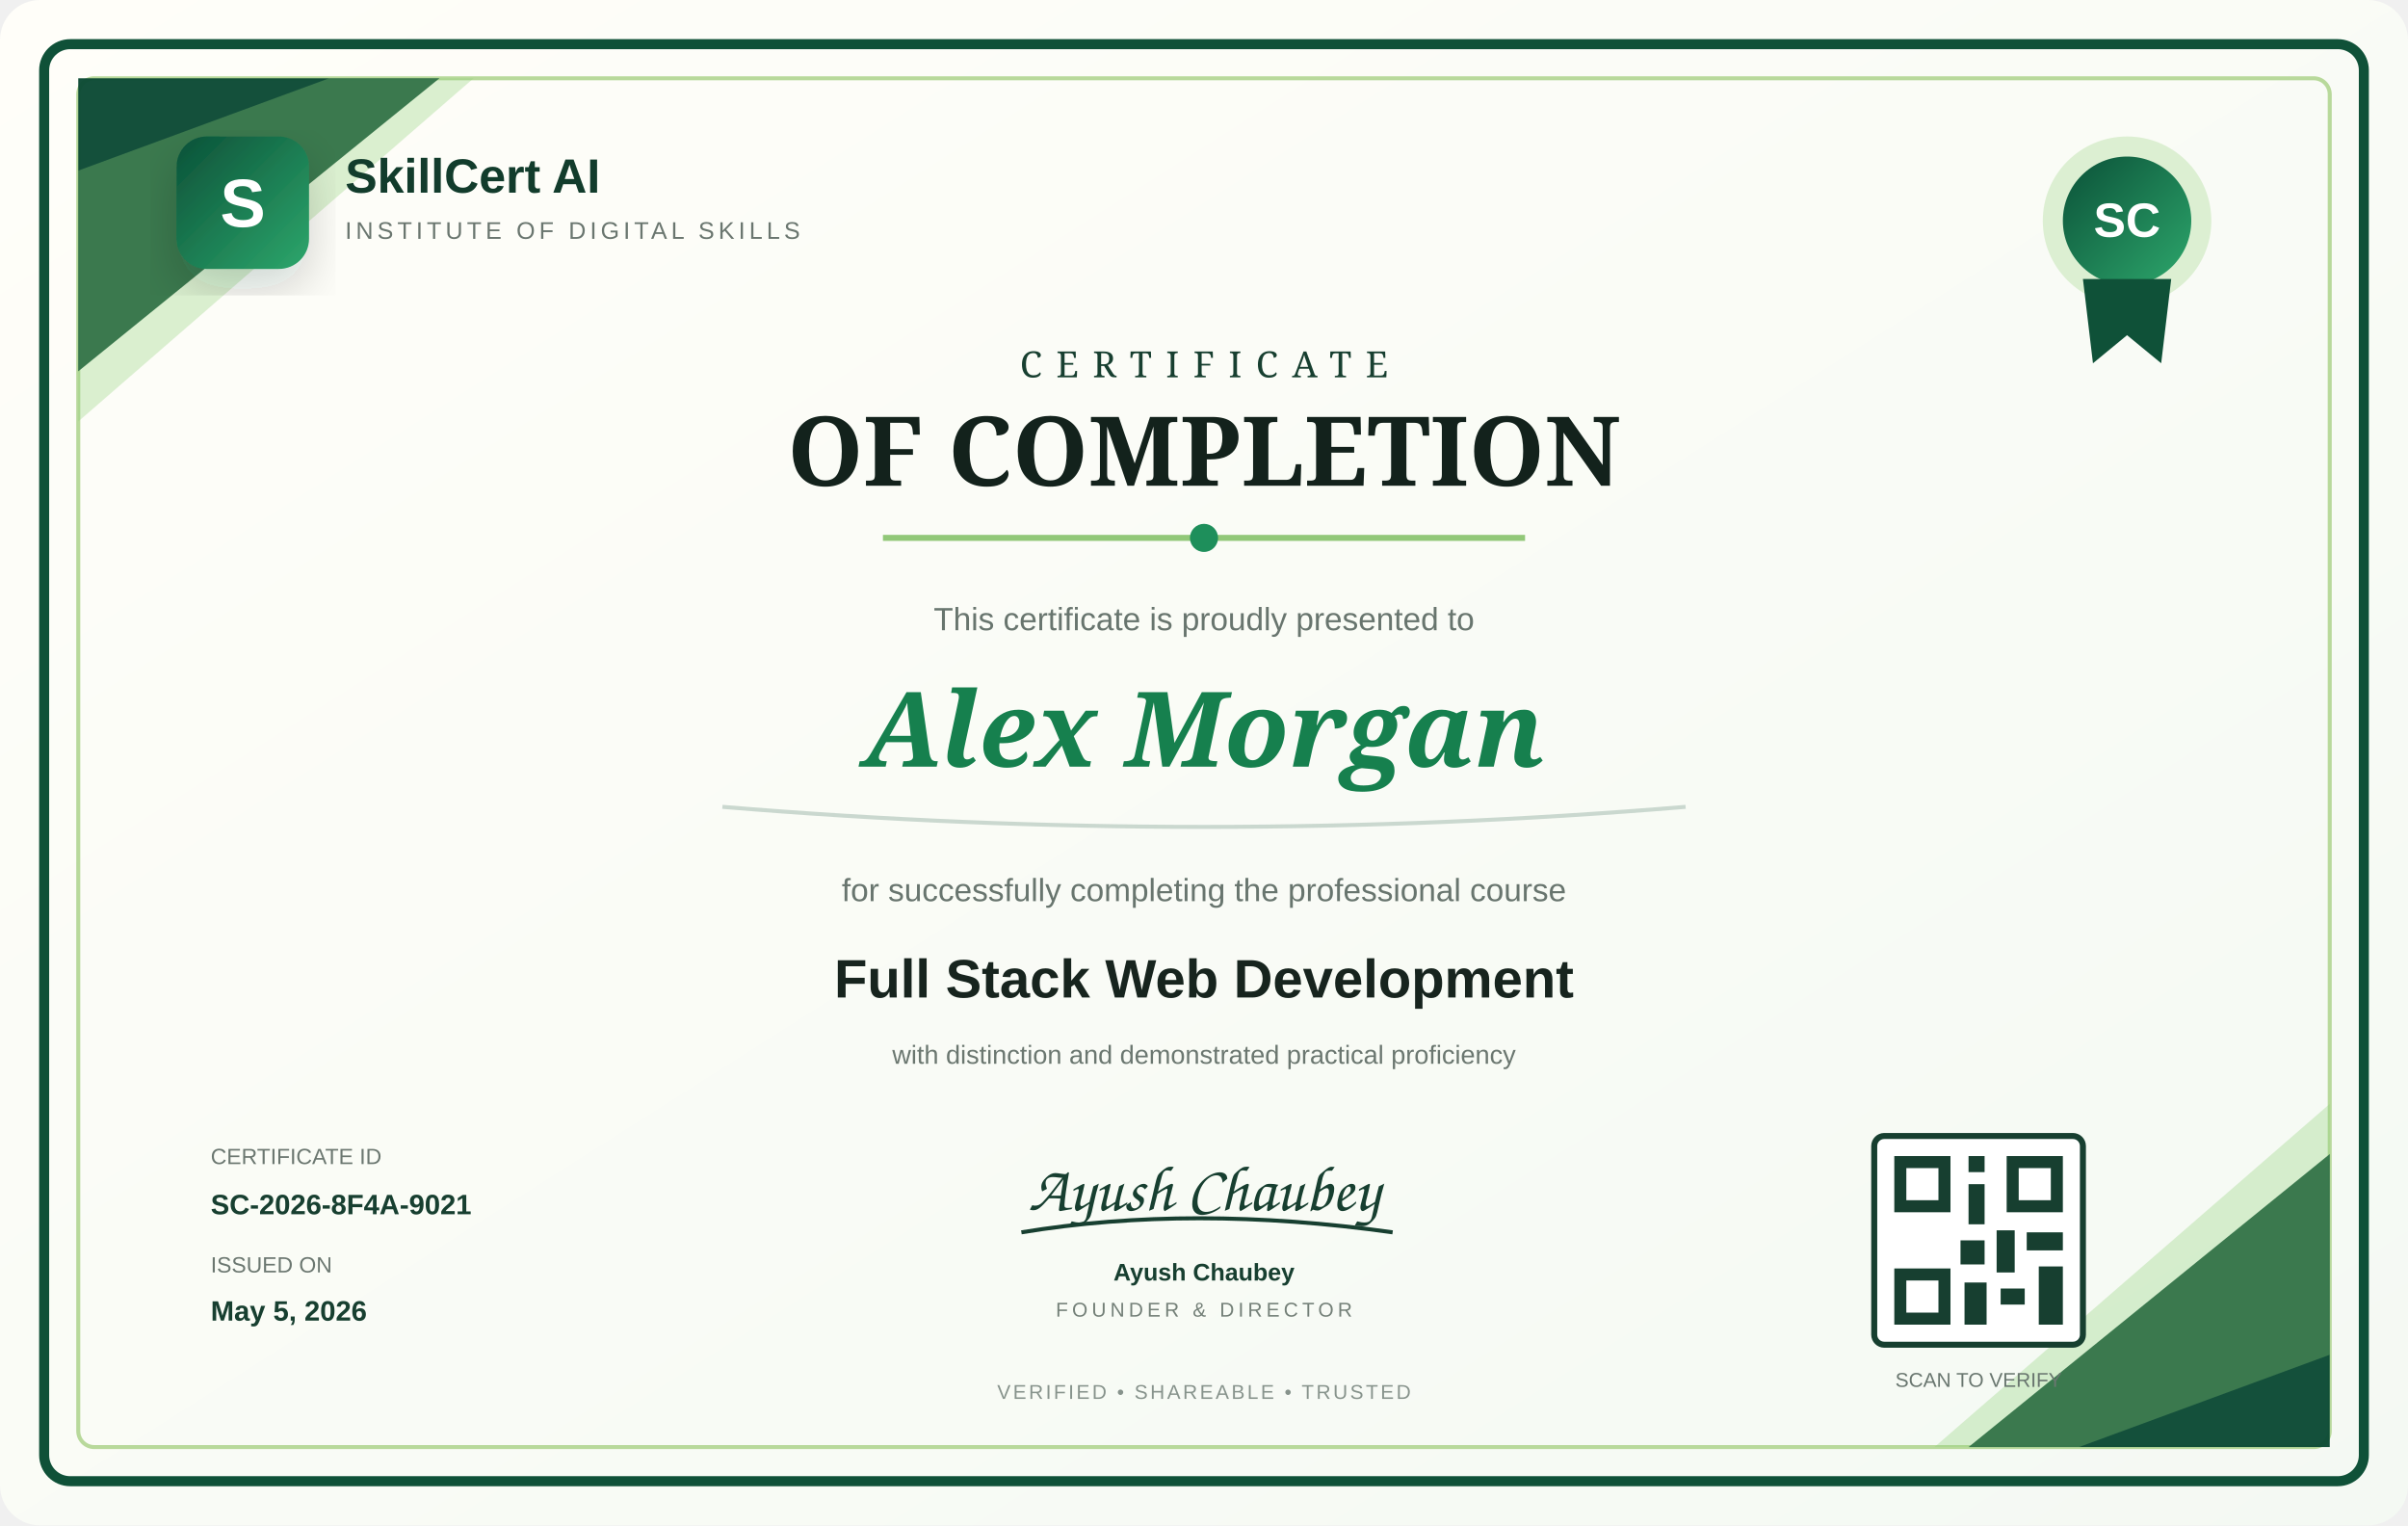
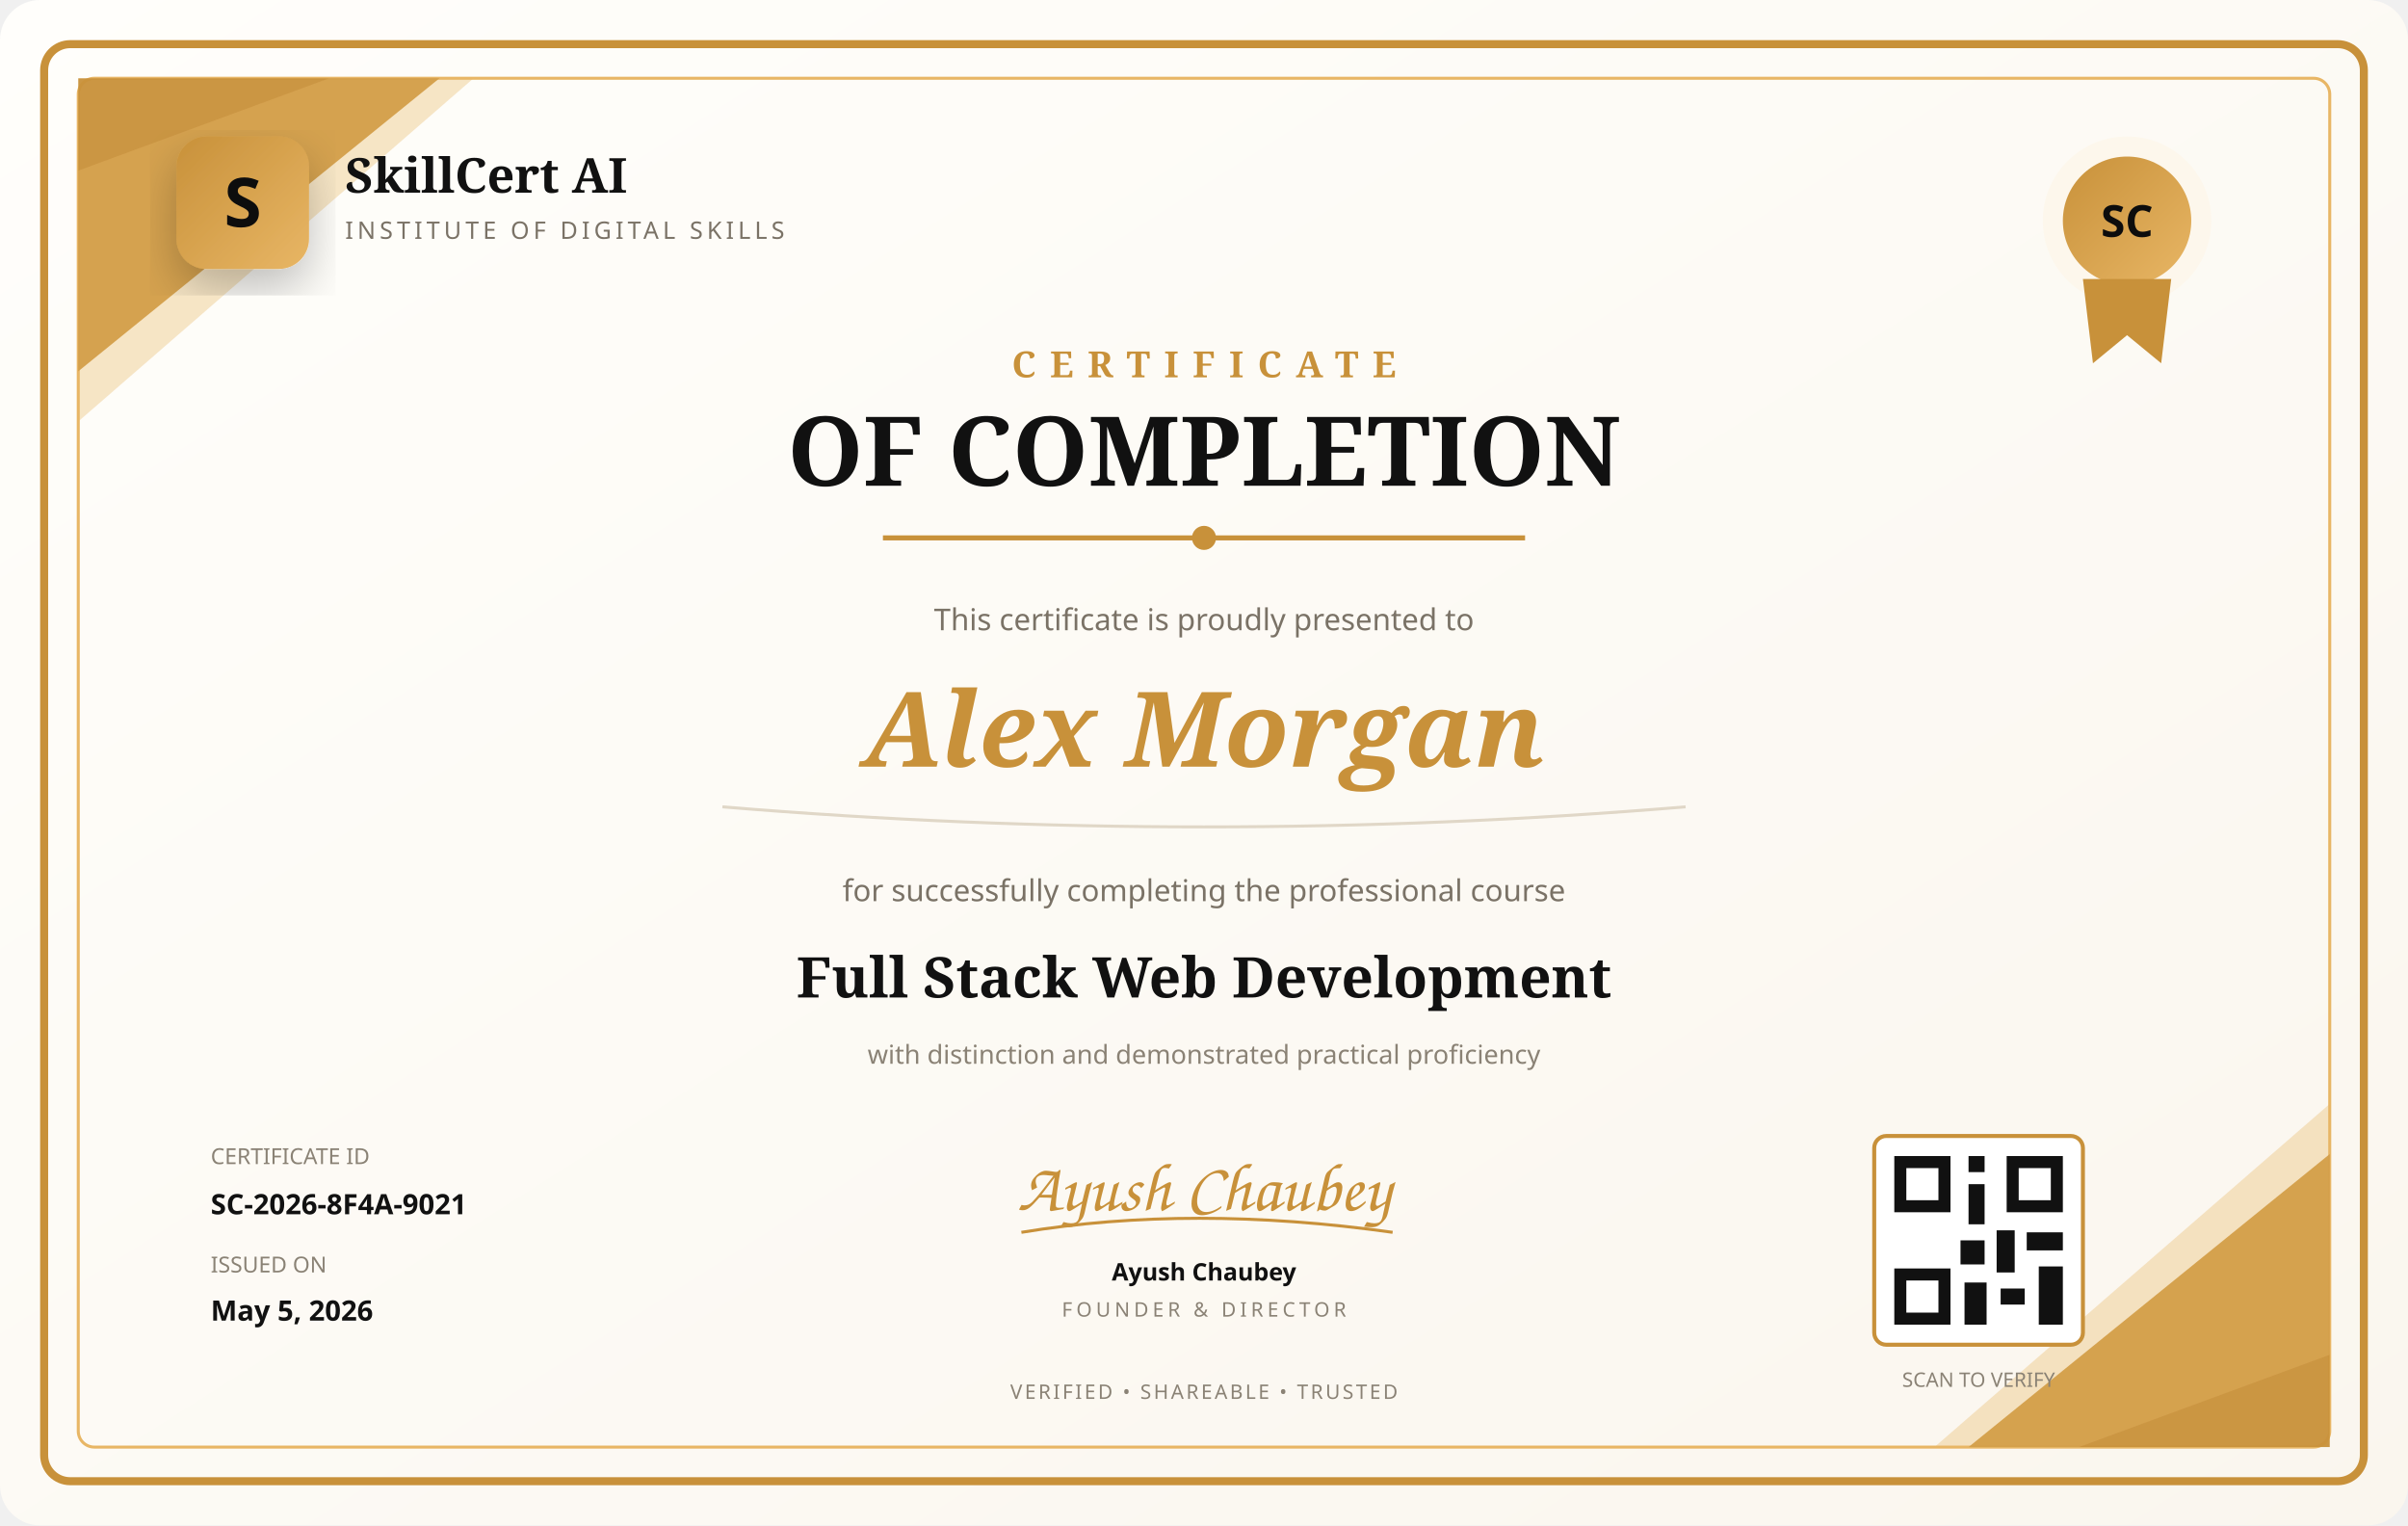
<svg xmlns="http://www.w3.org/2000/svg" width="1200" height="760" viewBox="0 0 1200 760">
  <defs>
    <linearGradient id="paper" x1="0" y1="0" x2="1" y2="1">
-       <stop stop-color="#fffef9" />
-       <stop offset="1" stop-color="#f4f9f3" />
+       <stop stop-color="#fffefb" />
+       <stop offset="1" stop-color="#faf6ee" />
    </linearGradient>
-     <linearGradient id="green" x1="0" y1="0" x2="1" y2="1">
-       <stop stop-color="#0b5138" />
-       <stop offset="1" stop-color="#2da76c" />
+     <linearGradient id="gold" x1="0" y1="0" x2="1" y2="1">
+       <stop stop-color="#C8913A" />
+       <stop offset="1" stop-color="#e8b665" />
+     </linearGradient>
+     <linearGradient id="goldDark" x1="0" y1="0" x2="1" y2="1">
+       <stop stop-color="#9f7028" />
+       <stop offset="1" stop-color="#C8913A" />
    </linearGradient>
    <filter id="shadow" x="-20%" y="-20%" width="140%" height="140%">
-       <feDropShadow dx="0" dy="10" stdDeviation="12" flood-color="#09291d" flood-opacity=".18" />
+       <feDropShadow dx="0" dy="10" stdDeviation="12" flood-color="#000000" flood-opacity=".25" />
    </filter>
  </defs>
  <rect width="1200" height="760" rx="20" fill="url(#paper)" />
-   <rect x="22" y="22" width="1156" height="716" rx="13" fill="none" stroke="#0f5138" stroke-width="5" />
-   <rect x="39" y="39" width="1122" height="682" rx="8" fill="none" stroke="#b8d99b" stroke-width="2" />
-   <path d="M39 185V39h180L39 185Z" fill="#0d4b35" opacity=".97" />
-   <path d="M1161 575v146H981l180-146Z" fill="#0d4b35" opacity=".97" />
-   <path d="M39 210V85l125-46h72L39 210Z" fill="#8fcf78" opacity=".32" />
-   <path d="M1161 550v125l-125 46h-72l197-171Z" fill="#8fcf78" opacity=".32" />
+   <rect x="22" y="22" width="1156" height="716" rx="13" fill="none" stroke="#C8913A" stroke-width="4" />
+   <rect x="39" y="39" width="1122" height="682" rx="8" fill="none" stroke="#e8b665" stroke-width="1.5" />
+   <path d="M39 185V39h180L39 185Z" fill="#C8913A" opacity=".95" />
+   <path d="M1161 575v146H981l180-146Z" fill="#C8913A" opacity=".95" />
+   <path d="M39 210V85l125-46h72L39 210Z" fill="#e8b665" opacity=".35" />
+   <path d="M1161 550v125l-125 46h-72l197-171Z" fill="#e8b665" opacity=".35" />
  <g transform="translate(88 68)">
-     <rect width="66" height="66" rx="15" fill="url(#green)" filter="url(#shadow)" />
-     <text x="33" y="45" text-anchor="middle" fill="white" font-family="Arial, sans-serif" font-weight="700" font-size="34">S</text>
-     <text x="84" y="28" fill="#123c2c" font-family="Arial, sans-serif" font-size="24" font-weight="700">SkillCert AI</text>
-     <text x="84" y="51" fill="#6a766f" font-family="Arial, sans-serif" font-size="12" letter-spacing="2">INSTITUTE OF DIGITAL SKILLS</text>
+     <rect width="66" height="66" rx="15" fill="url(#gold)" filter="url(#shadow)" />
+     <text x="33" y="45" text-anchor="middle" fill="#0D0D0D" font-family="'Poppins', sans-serif" font-weight="900" font-size="34">S</text>
+     <text x="84" y="28" fill="#111111" font-family="'Playfair Display', Georgia, serif" font-size="24" font-weight="700">SkillCert AI</text>
+     <text x="84" y="51" fill="#7a7266" font-family="'Poppins', sans-serif" font-size="12" letter-spacing="2">INSTITUTE OF DIGITAL SKILLS</text>
  </g>
  <g transform="translate(1018 68)">
-     <circle cx="42" cy="42" r="42" fill="#dcefd2" />
-     <circle cx="42" cy="42" r="32" fill="url(#green)" />
-     <text x="42" y="50" text-anchor="middle" fill="#fff" font-family="Arial, sans-serif" font-size="24" font-weight="700">SC</text>
-     <path d="M20 71l5 42 17-14 17 14 5-42" fill="#0f5138" />
+     <circle cx="42" cy="42" r="42" fill="#fdf7ec" />
+     <circle cx="42" cy="42" r="32" fill="url(#gold)" />
+     <text x="42" y="50" text-anchor="middle" fill="#0D0D0D" font-family="'Poppins', sans-serif" font-size="22" font-weight="800">SC</text>
+     <path d="M20 71l5 42 17-14 17 14 5-42" fill="#C8913A" />
  </g>
-   <text x="600" y="188" text-anchor="middle" fill="#173f30" font-family="Georgia, serif" font-size="18" letter-spacing="7">CERTIFICATE</text>
-   <text x="600" y="242" text-anchor="middle" fill="#13221c" font-family="Georgia, serif" font-size="48" font-weight="700">OF COMPLETION</text>
-   <line x1="440" y1="268" x2="760" y2="268" stroke="#91c878" stroke-width="3" />
-   <circle cx="600" cy="268" r="7" fill="#1e8f5b" />
-   <text x="600" y="314" text-anchor="middle" fill="#68756e" font-family="Arial, sans-serif" font-size="16">This certificate is proudly presented to</text>
-   <text x="600" y="382" text-anchor="middle" fill="#16804e" font-family="Georgia, serif" font-size="52" font-style="italic" font-weight="700">Alex Morgan</text>
-   <path d="M360 402 Q600 422 840 402" fill="none" stroke="#cad8cf" stroke-width="2" />
-   <text x="600" y="449" text-anchor="middle" fill="#68756e" font-family="Arial, sans-serif" font-size="16">for successfully completing the professional course</text>
-   <text x="600" y="497" text-anchor="middle" fill="#17241e" font-family="Arial, sans-serif" font-size="27" font-weight="700">Full Stack Web Development</text>
-   <text x="600" y="530" text-anchor="middle" fill="#6b7770" font-family="Arial, sans-serif" font-size="13">with distinction and demonstrated practical proficiency</text>
+   <text x="600" y="188" text-anchor="middle" fill="#C8913A" font-family="'Playfair Display', Georgia, serif" font-size="18" font-weight="600" letter-spacing="7">CERTIFICATE</text>
+   <text x="600" y="242" text-anchor="middle" fill="#111111" font-family="'Playfair Display', Georgia, serif" font-size="48" font-weight="800">OF COMPLETION</text>
+   <line x1="440" y1="268" x2="760" y2="268" stroke="#C8913A" stroke-width="2.5" />
+   <circle cx="600" cy="268" r="6" fill="#C8913A" />
+   <text x="600" y="314" text-anchor="middle" fill="#7a7266" font-family="'Poppins', sans-serif" font-size="15">This certificate is proudly presented to</text>
+   <text x="600" y="382" text-anchor="middle" fill="#C8913A" font-family="'Playfair Display', Georgia, serif" font-size="52" font-style="italic" font-weight="700">Alex Morgan</text>
+   <path d="M360 402 Q600 422 840 402" fill="none" stroke="#e0d7c7" stroke-width="1.5" />
+   <text x="600" y="449" text-anchor="middle" fill="#7a7266" font-family="'Poppins', sans-serif" font-size="15">for successfully completing the professional course</text>
+   <text x="600" y="497" text-anchor="middle" fill="#111111" font-family="'Playfair Display', Georgia, serif" font-size="28" font-weight="700">Full Stack Web Development</text>
+   <text x="600" y="530" text-anchor="middle" fill="#8a8275" font-family="'Poppins', sans-serif" font-size="13">with distinction and demonstrated practical proficiency</text>
  <g transform="translate(105 580)">
-     <text x="0" y="0" fill="#6b7770" font-family="Arial, sans-serif" font-size="11">CERTIFICATE ID</text>
-     <text x="0" y="25" fill="#173f30" font-family="Arial, sans-serif" font-size="14" font-weight="700">SC-2026-8F4A-9021</text>
-     <text x="0" y="54" fill="#6b7770" font-family="Arial, sans-serif" font-size="11">ISSUED ON</text>
-     <text x="0" y="78" fill="#173f30" font-family="Arial, sans-serif" font-size="14" font-weight="700">May 5, 2026</text>
+     <text x="0" y="0" fill="#8a8275" font-family="'Poppins', sans-serif" font-size="11">CERTIFICATE ID</text>
+     <text x="0" y="25" fill="#111111" font-family="'Poppins', sans-serif" font-size="14" font-weight="700">SC-2026-8F4A-9021</text>
+     <text x="0" y="54" fill="#8a8275" font-family="'Poppins', sans-serif" font-size="11">ISSUED ON</text>
+     <text x="0" y="78" fill="#111111" font-family="'Poppins', sans-serif" font-size="14" font-weight="700">May 5, 2026</text>
  </g>
  <g transform="translate(484 572)">
-     <text x="116" y="31" text-anchor="middle" fill="#173f30" font-family="Brush Script MT, Segoe Script, cursive" font-size="32" font-style="italic">Ayush Chaubey</text>
-     <path d="M25 42 Q110 28 210 42" fill="none" stroke="#173f30" stroke-width="2" />
-     <text x="116" y="66" text-anchor="middle" fill="#173f30" font-family="Arial, sans-serif" font-size="12" font-weight="700">Ayush Chaubey</text>
-     <text x="116" y="84" text-anchor="middle" fill="#748078" font-family="Arial, sans-serif" font-size="10" letter-spacing="2">FOUNDER &amp; DIRECTOR</text>
+     <text x="116" y="31" text-anchor="middle" fill="#C8913A" font-family="'Alex Brush', 'Brush Script MT', cursive" font-size="34">Ayush Chaubey</text>
+     <path d="M25 42 Q110 28 210 42" fill="none" stroke="#C8913A" stroke-width="1.5" />
+     <text x="116" y="66" text-anchor="middle" fill="#111111" font-family="'Poppins', sans-serif" font-size="12" font-weight="700">Ayush Chaubey</text>
+     <text x="116" y="84" text-anchor="middle" fill="#8a8275" font-family="'Poppins', sans-serif" font-size="10" letter-spacing="2">FOUNDER &amp; DIRECTOR</text>
  </g>
  <g transform="translate(934 566)">
-     <rect width="104" height="104" rx="5" fill="#fff" stroke="#173f30" stroke-width="3" />
-     <g fill="#173f30">
+     <rect width="104" height="104" rx="6" fill="#fff" stroke="#C8913A" stroke-width="2" />
+     <g fill="#111111">
      <rect x="10" y="10" width="28" height="28" />
      <rect x="16" y="16" width="16" height="16" fill="#fff" />
      <rect x="66" y="10" width="28" height="28" />
      <rect x="72" y="16" width="16" height="16" fill="#fff" />
      <rect x="10" y="66" width="28" height="28" />
      <rect x="16" y="72" width="16" height="16" fill="#fff" />
      <rect x="47" y="10" width="8" height="8" />
      <rect x="47" y="24" width="8" height="20" />
      <rect x="43" y="52" width="12" height="12" />
      <rect x="61" y="47" width="9" height="21" />
      <rect x="76" y="48" width="18" height="9" />
      <rect x="45" y="73" width="11" height="21" />
      <rect x="63" y="76" width="12" height="8" />
      <rect x="82" y="65" width="12" height="29" />
    </g>
-     <text x="52" y="125" text-anchor="middle" fill="#69766f" font-family="Arial, sans-serif" font-size="10">SCAN TO VERIFY</text>
+     <text x="52" y="125" text-anchor="middle" fill="#8a8275" font-family="'Poppins', sans-serif" font-size="10">SCAN TO VERIFY</text>
  </g>
-   <text x="600" y="697" text-anchor="middle" fill="#87938c" font-family="Arial, sans-serif" font-size="10" letter-spacing="1.2">VERIFIED • SHAREABLE • TRUSTED</text>
+   <text x="600" y="697" text-anchor="middle" fill="#8a8275" font-family="'Poppins', sans-serif" font-size="10" letter-spacing="1.2">VERIFIED • SHAREABLE • TRUSTED</text>
</svg>
